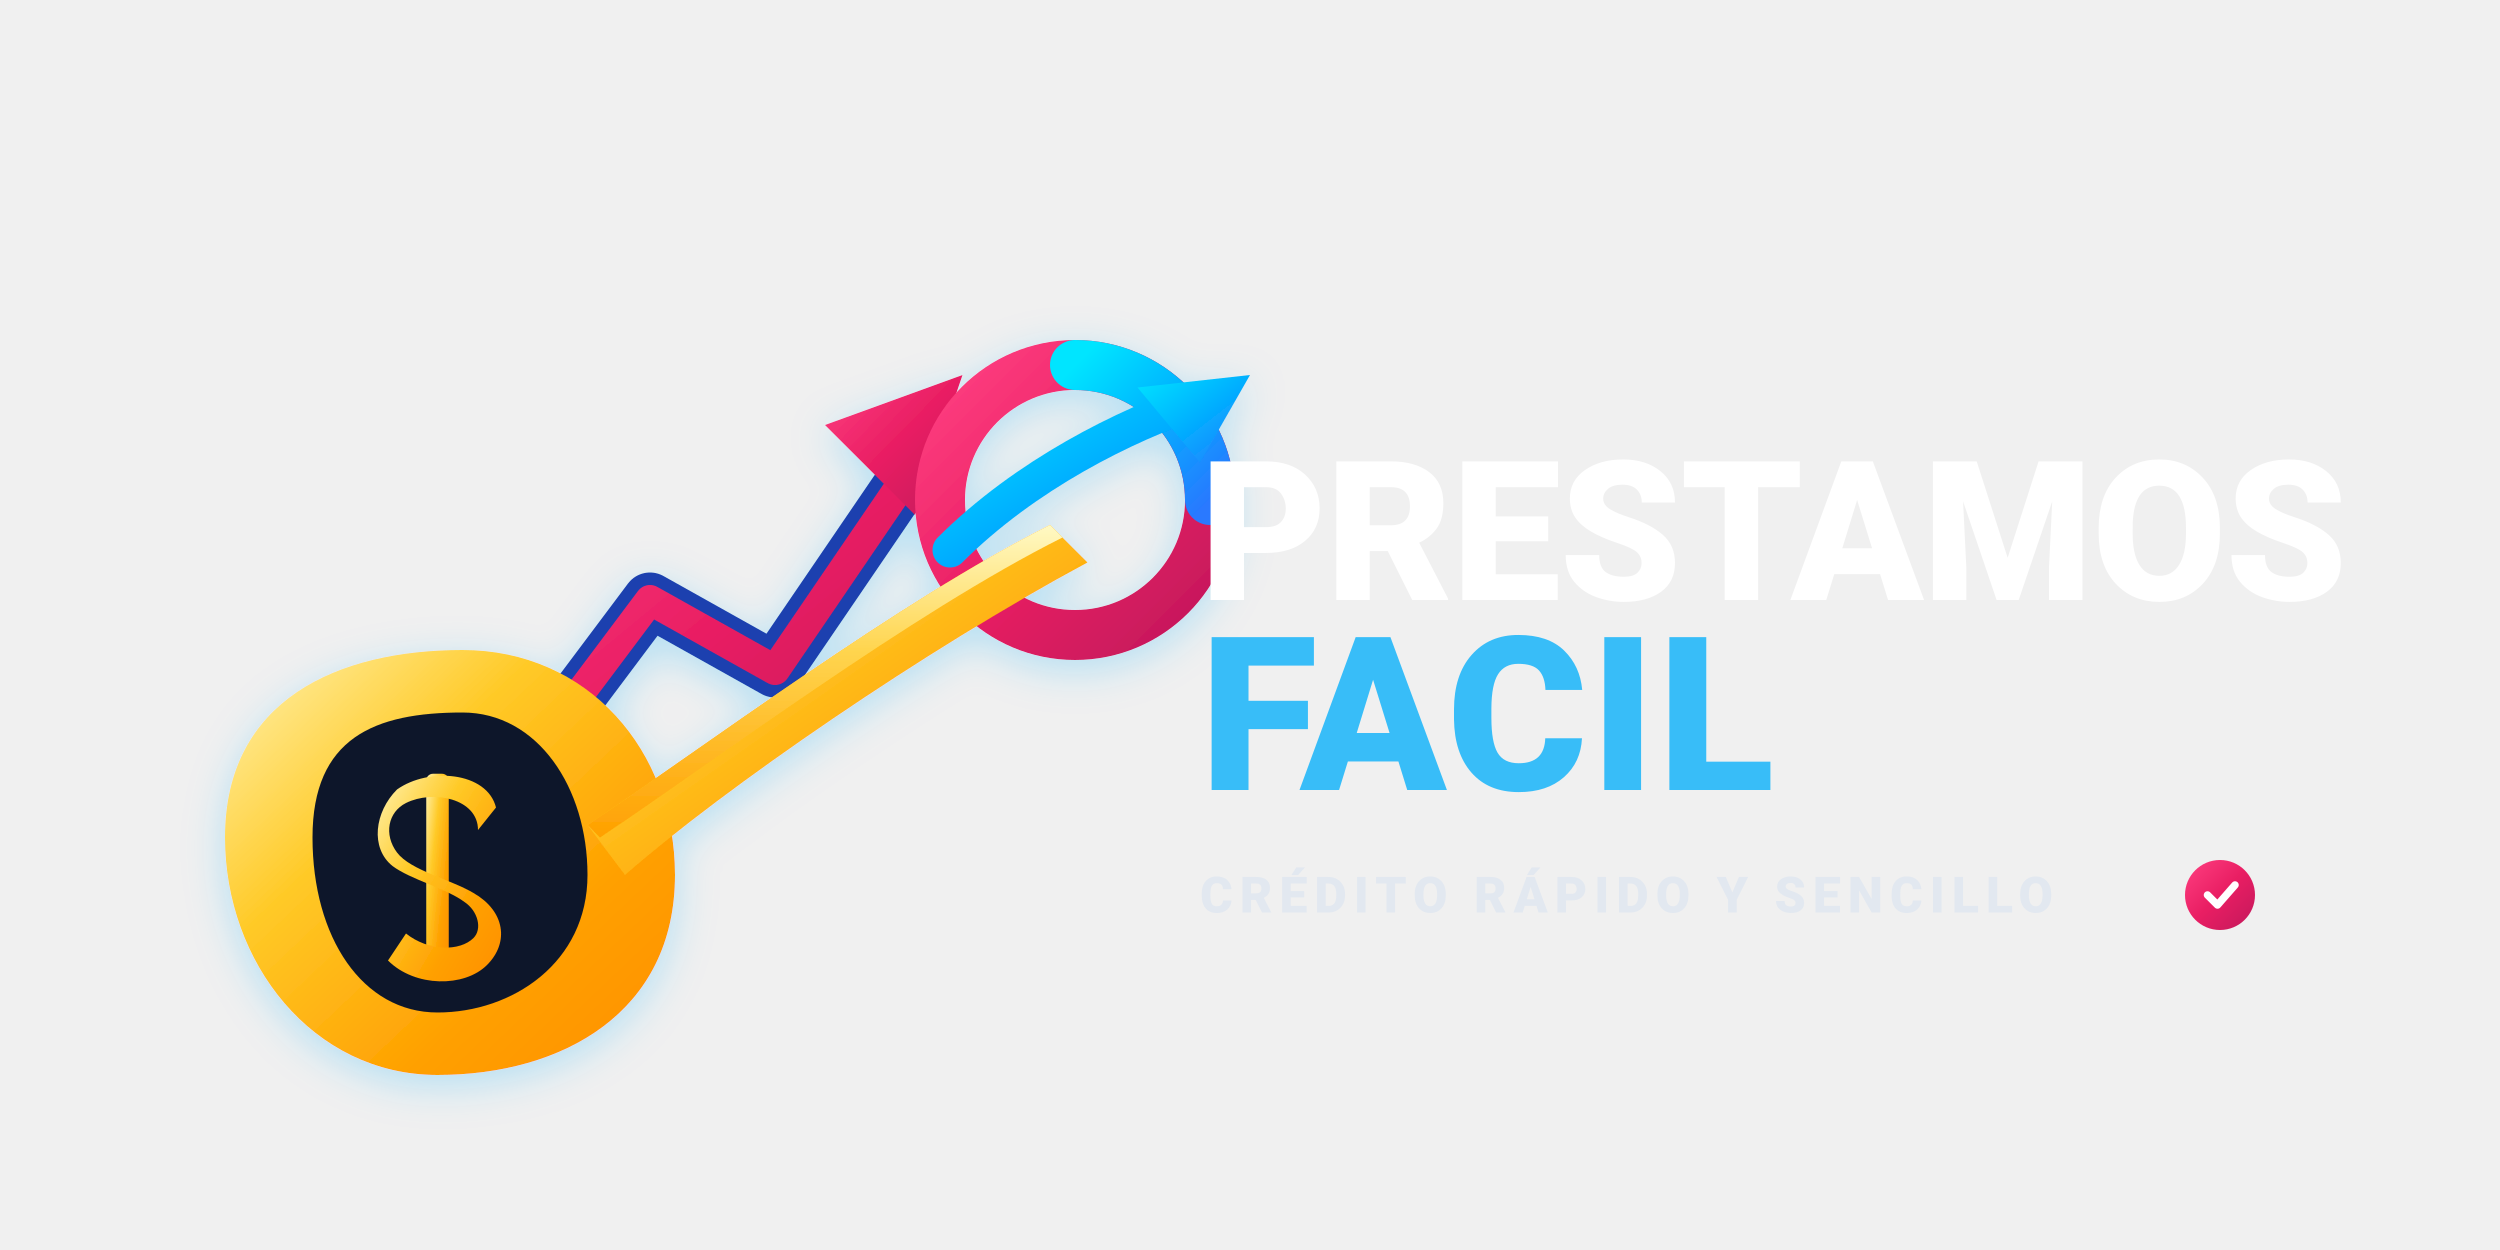
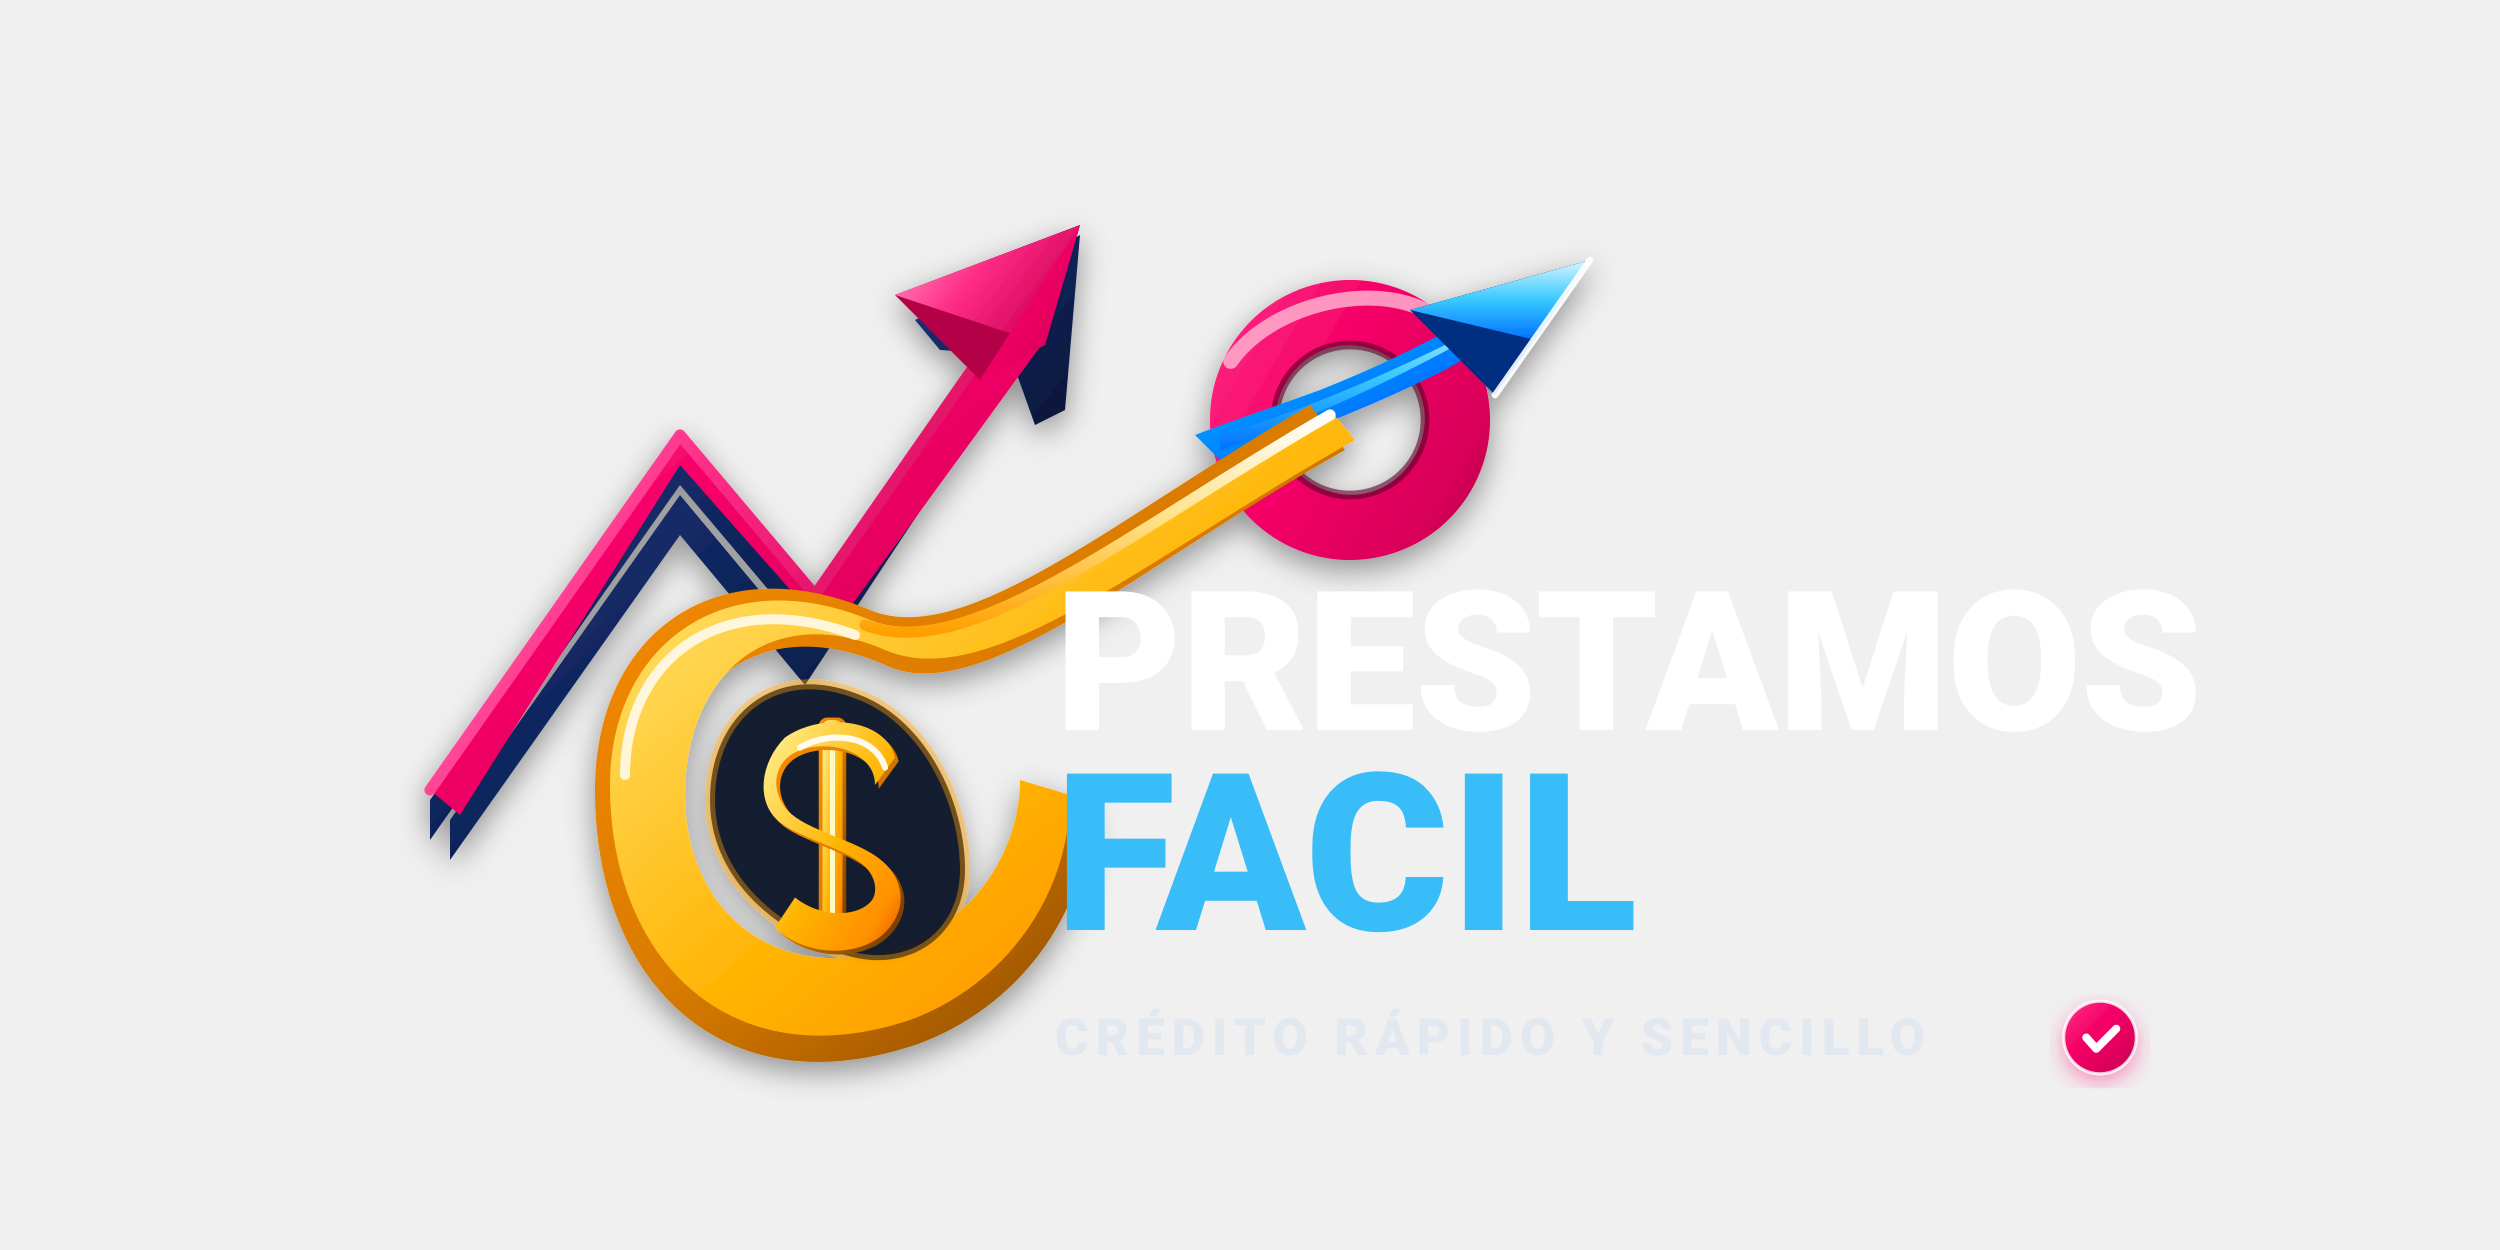
<svg xmlns="http://www.w3.org/2000/svg" viewBox="0 0 1000 500" width="100%" height="100%">
  <defs>
-     <linearGradient id="logoGoldW" x1="0%" y1="0%" x2="100%" y2="100%">
-       <stop offset="0%" stop-color="#FFF3B0" />
-       <stop offset="35%" stop-color="#FFCA28" />
-       <stop offset="70%" stop-color="#FFA000" />
-       <stop offset="100%" stop-color="#FF8F00" />
+     <filter id="softShadowW" x="-15%" y="-15%" width="135%" height="135%">
+       <feDropShadow dx="0" dy="8" stdDeviation="12" flood-color="#00A0FF" flood-opacity="0.18" />
+       <feDropShadow dx="0" dy="4" stdDeviation="6" flood-color="#000000" flood-opacity="0.4" />
+     </filter>
+     <filter id="badgeShadowW" x="-20%" y="-20%" width="140%" height="140%">
+       <feDropShadow dx="0" dy="3" stdDeviation="4" flood-color="#FF2E88" flood-opacity="0.5" />
+     </filter>
+     <linearGradient id="goldSurfaceW" x1="0%" y1="0%" x2="100%" y2="100%">
+       <stop offset="0%" stop-color="#FFF59D" />
+       <stop offset="25%" stop-color="#FFD54F" />
+       <stop offset="55%" stop-color="#FFB300" />
+       <stop offset="85%" stop-color="#FF8F00" />
+       <stop offset="100%" stop-color="#E65100" />
    </linearGradient>
-     <linearGradient id="logoGoldHighlightW" x1="0%" y1="100%" x2="0%" y2="0%">
+     <linearGradient id="goldHighlightW" x1="0%" y1="100%" x2="0%" y2="0%">
      <stop offset="0%" stop-color="#FFA000" />
-       <stop offset="60%" stop-color="#FFD54F" />
-       <stop offset="100%" stop-color="#FFF9C4" />
+       <stop offset="50%" stop-color="#FFE082" />
+       <stop offset="100%" stop-color="#FFFFFF" />
    </linearGradient>
-     <linearGradient id="logoPinkW" x1="0%" y1="0%" x2="100%" y2="100%">
-       <stop offset="0%" stop-color="#FF4081" />
-       <stop offset="50%" stop-color="#E91E63" />
-       <stop offset="100%" stop-color="#C2185B" />
+     <linearGradient id="goldBevelW" x1="0%" y1="0%" x2="100%" y2="100%">
+       <stop offset="0%" stop-color="#FF8F00" />
+       <stop offset="50%" stop-color="#D87A00" />
+       <stop offset="100%" stop-color="#663300" />
    </linearGradient>
-     <linearGradient id="logoBlueW" x1="0%" y1="0%" x2="100%" y2="100%">
+     <linearGradient id="magentaGradW" x1="0%" y1="0%" x2="100%" y2="100%">
+       <stop offset="0%" stop-color="#FF3388" />
+       <stop offset="40%" stop-color="#F50068" />
+       <stop offset="80%" stop-color="#D80058" />
+       <stop offset="100%" stop-color="#9E003E" />
+     </linearGradient>
+     <linearGradient id="magentaLightW" x1="0%" y1="0%" x2="100%" y2="50%">
+       <stop offset="0%" stop-color="#FFA6CC" />
+       <stop offset="50%" stop-color="#FF2E88" />
+       <stop offset="100%" stop-color="#D00055" />
+     </linearGradient>
+     <linearGradient id="chartDarkBlueW" x1="0%" y1="0%" x2="100%" y2="100%">
+       <stop offset="0%" stop-color="#1E3A8A" />
+       <stop offset="50%" stop-color="#0F2459" />
+       <stop offset="100%" stop-color="#091433" />
+     </linearGradient>
+     <linearGradient id="blueArrowGradW" x1="0%" y1="0%" x2="100%" y2="100%">
      <stop offset="0%" stop-color="#00E5FF" />
-       <stop offset="50%" stop-color="#00B0FF" />
-       <stop offset="100%" stop-color="#2979FF" />
+       <stop offset="35%" stop-color="#00A0FF" />
+       <stop offset="70%" stop-color="#0066FF" />
+       <stop offset="100%" stop-color="#003CBD" />
    </linearGradient>
-     <filter id="logoGlowW" x="-10%" y="-10%" width="120%" height="120%">
-       <feDropShadow dx="0" dy="4" stdDeviation="8" flood-color="#00B0FF" flood-opacity="0.25" />
-     </filter>
+     <linearGradient id="blueArrowHighlightW" x1="0%" y1="100%" x2="0%" y2="0%">
+       <stop offset="0%" stop-color="#0070FF" />
+       <stop offset="50%" stop-color="#38C8FF" />
+       <stop offset="100%" stop-color="#D8F5FF" />
+     </linearGradient>
  </defs>
-   <g transform="translate(40, 20)" filter="url(#logoGlowW)">
-     <path d="M 160 300 L 220 220 L 270 248 L 330 160" fill="none" stroke="#1E40AF" stroke-width="22" stroke-linecap="round" stroke-linejoin="round" />
-     <path d="M 160 300 L 220 220 L 270 248 L 330 160" fill="none" stroke="url(#logoPinkW)" stroke-width="12" stroke-linecap="round" stroke-linejoin="round" />
-     <polygon points="345,130 290,150 326,186" fill="url(#logoPinkW)" />
-     <circle cx="390" cy="180" r="54" fill="none" stroke="url(#logoPinkW)" stroke-width="20" />
-     <path d="M 390 126 A 54 54 0 0 1 444 180" fill="none" stroke="url(#logoBlueW)" stroke-width="20" stroke-linecap="round" />
-     <path d="M 340 200 C 370 170 410 150 440 140" fill="none" stroke="url(#logoBlueW)" stroke-width="14" stroke-linecap="round" />
-     <polygon points="460,130 415,135 440,165" fill="url(#logoBlueW)" />
-     <path d="M 230 330 C 230 385 185 410 135 410 C 85 410 50 365 50 315 C 50 260 95 240 145 240 C 195 240 230 280 230 330 Z" fill="url(#logoGoldW)" />
-     <path d="M 195 330 C 195 365 165 385 135 385 C 105 385 85 355 85 315 C 85 275 110 265 145 265 C 175 265 195 295 195 330 Z" fill="#0F172A" />
-     <g transform="translate(135, 330) scale(0.9)">
-       <rect x="-5" y="-45" width="10" height="90" rx="3" fill="url(#logoGoldW)" />
-       <path d="M 18 -20 C 18 -34 -2 -38 -14 -32 C -22 -28 -24 -18 -18 -10 C -12 -2 6 2 16 8 C 30 16 32 30 22 40 C 12 50 -10 50 -22 38 L -14 26 C -4 34 10 34 16 28 C 20 24 18 16 12 12 C 4 6 -12 2 -20 -4 C -30 -12 -28 -28 -18 -38 C -4 -48 22 -46 26 -30 Z" fill="url(#logoGoldW)" />
+   <g filter="url(#softShadowW)">
+     <path d="M 180 328 L 272 198 L 322 258 L 392 152 L 392 168 L 322 274 L 272 214 L 180 344 Z" fill="url(#chartDarkBlueW)" />
+     <path d="M 172 320 L 272 178 L 326 242 L 404 132 L 404 148 L 326 258 L 272 194 L 172 336 Z" fill="url(#chartDarkBlueW)" />
+     <polygon points="432,94 366,128 376,140 404,142 414,170 426,164" fill="url(#chartDarkBlueW)" />
+     <path d="M 172 316 L 272 174 L 326 238 L 404 126 L 418 136 L 332 254 L 272 186 L 184 326 Z" fill="url(#magentaGradW)" />
+     <path d="M 172 316 L 272 174 L 326 238 L 404 126" stroke="url(#magentaLightW)" stroke-width="4.5" stroke-linecap="round" stroke-linejoin="round" fill="none" />
+     <polygon points="432,90 358,118 392,152" fill="#B30047" />
+     <polygon points="432,90 358,118 418,138" fill="url(#magentaLightW)" />
+     <polygon points="432,90 418,138 392,152" fill="url(#magentaGradW)" />
+     <g transform="translate(540, 168) rotate(-15)">
+       <path d="M 0,-56 C 31,-56 56,-31 56,0 C 56,31 31,56 0,56 C -31,56 -56,31 -56,0 C -56,-31 -31,-56 0,-56 Z M 0,-30 C -16,-30 -30,-16 -30,0 C -30,16 -16,30 0,30 C 16,30 30,16 30,0 C 30,-16 16,-30 0,-30 Z" fill="url(#magentaGradW)" />
+       <path d="M -40,-35 C -20,-52 20,-52 40,-35" stroke="#FFAECE" stroke-width="6" stroke-linecap="round" fill="none" opacity="0.85" />
+       <circle cx="0" cy="0" r="30" stroke="#5A0026" stroke-width="3.5" fill="none" opacity="0.6" />
    </g>
-     <path d="M 195 310 C 240 280 320 220 380 190 L 395 205 C 330 240 250 295 210 330 Z" fill="url(#logoGoldW)" />
-     <path d="M 195 310 C 240 280 320 220 380 190 L 385 195 C 325 225 245 285 200 315 Z" fill="url(#logoGoldHighlightW)" />
+     <path d="M 488 184 C 514 176 546 164 578 148 C 592 140 606 132 618 122 L 608 114 C 586 130 558 144 528 156 C 506 164 488 170 478 174 Z" fill="url(#blueArrowGradW)" />
+     <path d="M 488 180 C 518 170 554 154 590 134 L 604 122 L 582 136 C 550 152 516 166 488 174 Z" fill="url(#blueArrowHighlightW)" />
+     <polygon points="636,104 564,124 598,158" fill="#002D80" />
+     <polygon points="636,104 564,124 614,136" fill="url(#blueArrowHighlightW)" />
+     <polygon points="636,104 614,136 598,158" fill="url(#blueArrowGradW)" />
+     <line x1="636" y1="104" x2="598" y2="158" stroke="#FFFFFF" stroke-width="2.5" stroke-linecap="round" opacity="0.9" />
+     <path d="M 238 316 C 238 254 286 218 348 244 C 386 260 448 206 524 162 L 538 180 C 456 226 392 284 354 266 C 304 244 268 274 268 322 C 268 376 312 406 366 384 C 392 374 412 346 412 316 L 436 322 C 436 366 406 404 366 418 C 288 444 238 392 238 316 Z" fill="url(#goldBevelW)" />
+     <path d="M 244 314 C 244 258 290 224 348 248 C 388 264 452 210 532 164 L 542 176 C 460 222 396 278 354 260 C 308 240 274 270 274 318 C 274 368 316 398 366 376 C 390 366 408 340 408 312 L 428 318 C 428 358 402 394 364 408 C 292 432 244 384 244 314 Z" fill="url(#goldSurfaceW)" />
+     <path d="M 284 320 C 284 286 310 264 344 278 C 370 288 386 320 386 348 C 386 374 364 390 338 382 C 308 372 284 350 284 320 Z" fill="#0F172A" opacity="0.95" />
+     <path d="M 284 320 C 284 286 310 264 344 278 C 370 288 386 320 386 348 C 386 374 364 390 338 382 C 308 372 284 350 284 320 Z" fill="none" stroke="#FFA000" stroke-width="4" opacity="0.4" />
+     <path d="M 346 250 C 388 266 452 212 532 166" fill="none" stroke="url(#goldHighlightW)" stroke-width="4.5" stroke-linecap="round" />
+     <path d="M 250 310 C 250 264 288 234 342 254" fill="none" stroke="#FFFFFF" stroke-width="4" stroke-linecap="round" opacity="0.8" />
+     <g transform="translate(332, 332)">
+       <rect x="-4.5" y="-45" width="11" height="92" rx="3.5" fill="url(#goldBevelW)" />
+       <rect x="-3" y="-44" width="8" height="90" rx="3" fill="url(#goldSurfaceW)" />
+       <line x1="1" y1="-43" x2="1" y2="44" stroke="#FFF9C4" stroke-width="2" />
+       <path d="M 18 -18 C 18 -32 -2 -37 -14 -31 C -22 -27 -24 -17 -18 -9 C -12 -1 6 3 16 9 C 30 17 32 31 22 41 C 12 51 -10 51 -22 39 L -14 27 C -4 35 10 35 16 29 C 20 25 18 17 12 13 C 4 7 -12 3 -20 -3 C -30 -11 -28 -27 -18 -37 C -4 -47 22 -45 26 -29 Z" fill="url(#goldBevelW)" transform="translate(1.5, 1.5)" />
+       <path d="M 18 -18 C 18 -32 -2 -37 -14 -31 C -22 -27 -24 -17 -18 -9 C -12 -1 6 3 16 9 C 30 17 32 31 22 41 C 12 51 -10 51 -22 39 L -14 27 C -4 35 10 35 16 29 C 20 25 18 17 12 13 C 4 7 -12 3 -20 -3 C -30 -11 -28 -27 -18 -37 C -4 -47 22 -45 26 -29 Z" fill="url(#goldSurfaceW)" />
+       <path d="M 22 -25 C 18 -38 0 -40 -12 -33" fill="none" stroke="#FFFFFF" stroke-width="2.5" stroke-linecap="round" opacity="0.9" />
+     </g>
  </g>
-   <g transform="translate(480, 240)">
-     <text x="0" y="0" font-family="system-ui, -apple-system, 'Segoe UI', Roboto, Montserrat, sans-serif" font-size="78" font-weight="900" letter-spacing="-0.5px" fill="#FFFFFF">
+   <g transform="translate(422, 292)">
+     <text x="0" y="0" font-family="system-ui, -apple-system, 'Montserrat', 'Segoe UI', Roboto, sans-serif" font-size="78" font-weight="900" letter-spacing="-0.5px" fill="#FFFFFF">
      PRESTAMOS
    </text>
-     <text x="0" y="76" font-family="system-ui, -apple-system, 'Segoe UI', Roboto, Montserrat, sans-serif" font-size="86" font-weight="900" letter-spacing="1px" fill="#38BDF8">
+     <text x="0" y="80" font-family="system-ui, -apple-system, 'Montserrat', 'Segoe UI', Roboto, sans-serif" font-size="88" font-weight="900" letter-spacing="0.5px" fill="#38BDF8">
      FACIL
    </text>
-     <text x="0" y="125" font-family="system-ui, -apple-system, 'Segoe UI', Roboto, Montserrat, sans-serif" font-size="20" font-weight="800" letter-spacing="2.8px" fill="#E2E8F0">
+     <text x="0" y="130" font-family="system-ui, -apple-system, 'Montserrat', 'Segoe UI', Roboto, sans-serif" font-size="20.5" font-weight="800" letter-spacing="2.8px" fill="#E2E8F0">
      CRÉDITO RÁPIDO Y SENCILLO
    </text>
-     <g transform="translate(408, 118)">
-       <circle cx="0" cy="0" r="14" fill="url(#logoPinkW)" />
-       <path d="M -5 0 L -1 4 L 6 -4" fill="none" stroke="#FFFFFF" stroke-width="3" stroke-linecap="round" stroke-linejoin="round" />
+     <g transform="translate(418, 123)" filter="url(#badgeShadowW)">
+       <circle cx="0" cy="0" r="14.5" fill="url(#magentaGradW)" />
+       <circle cx="0" cy="0" r="14.5" fill="none" stroke="#FFFFFF" stroke-width="1.2" opacity="0.8" />
+       <path d="M -5.5 0 L -1.5 4.5 L 6.5 -3.5" fill="none" stroke="#FFFFFF" stroke-width="3.2" stroke-linecap="round" stroke-linejoin="round" />
    </g>
  </g>
</svg>
